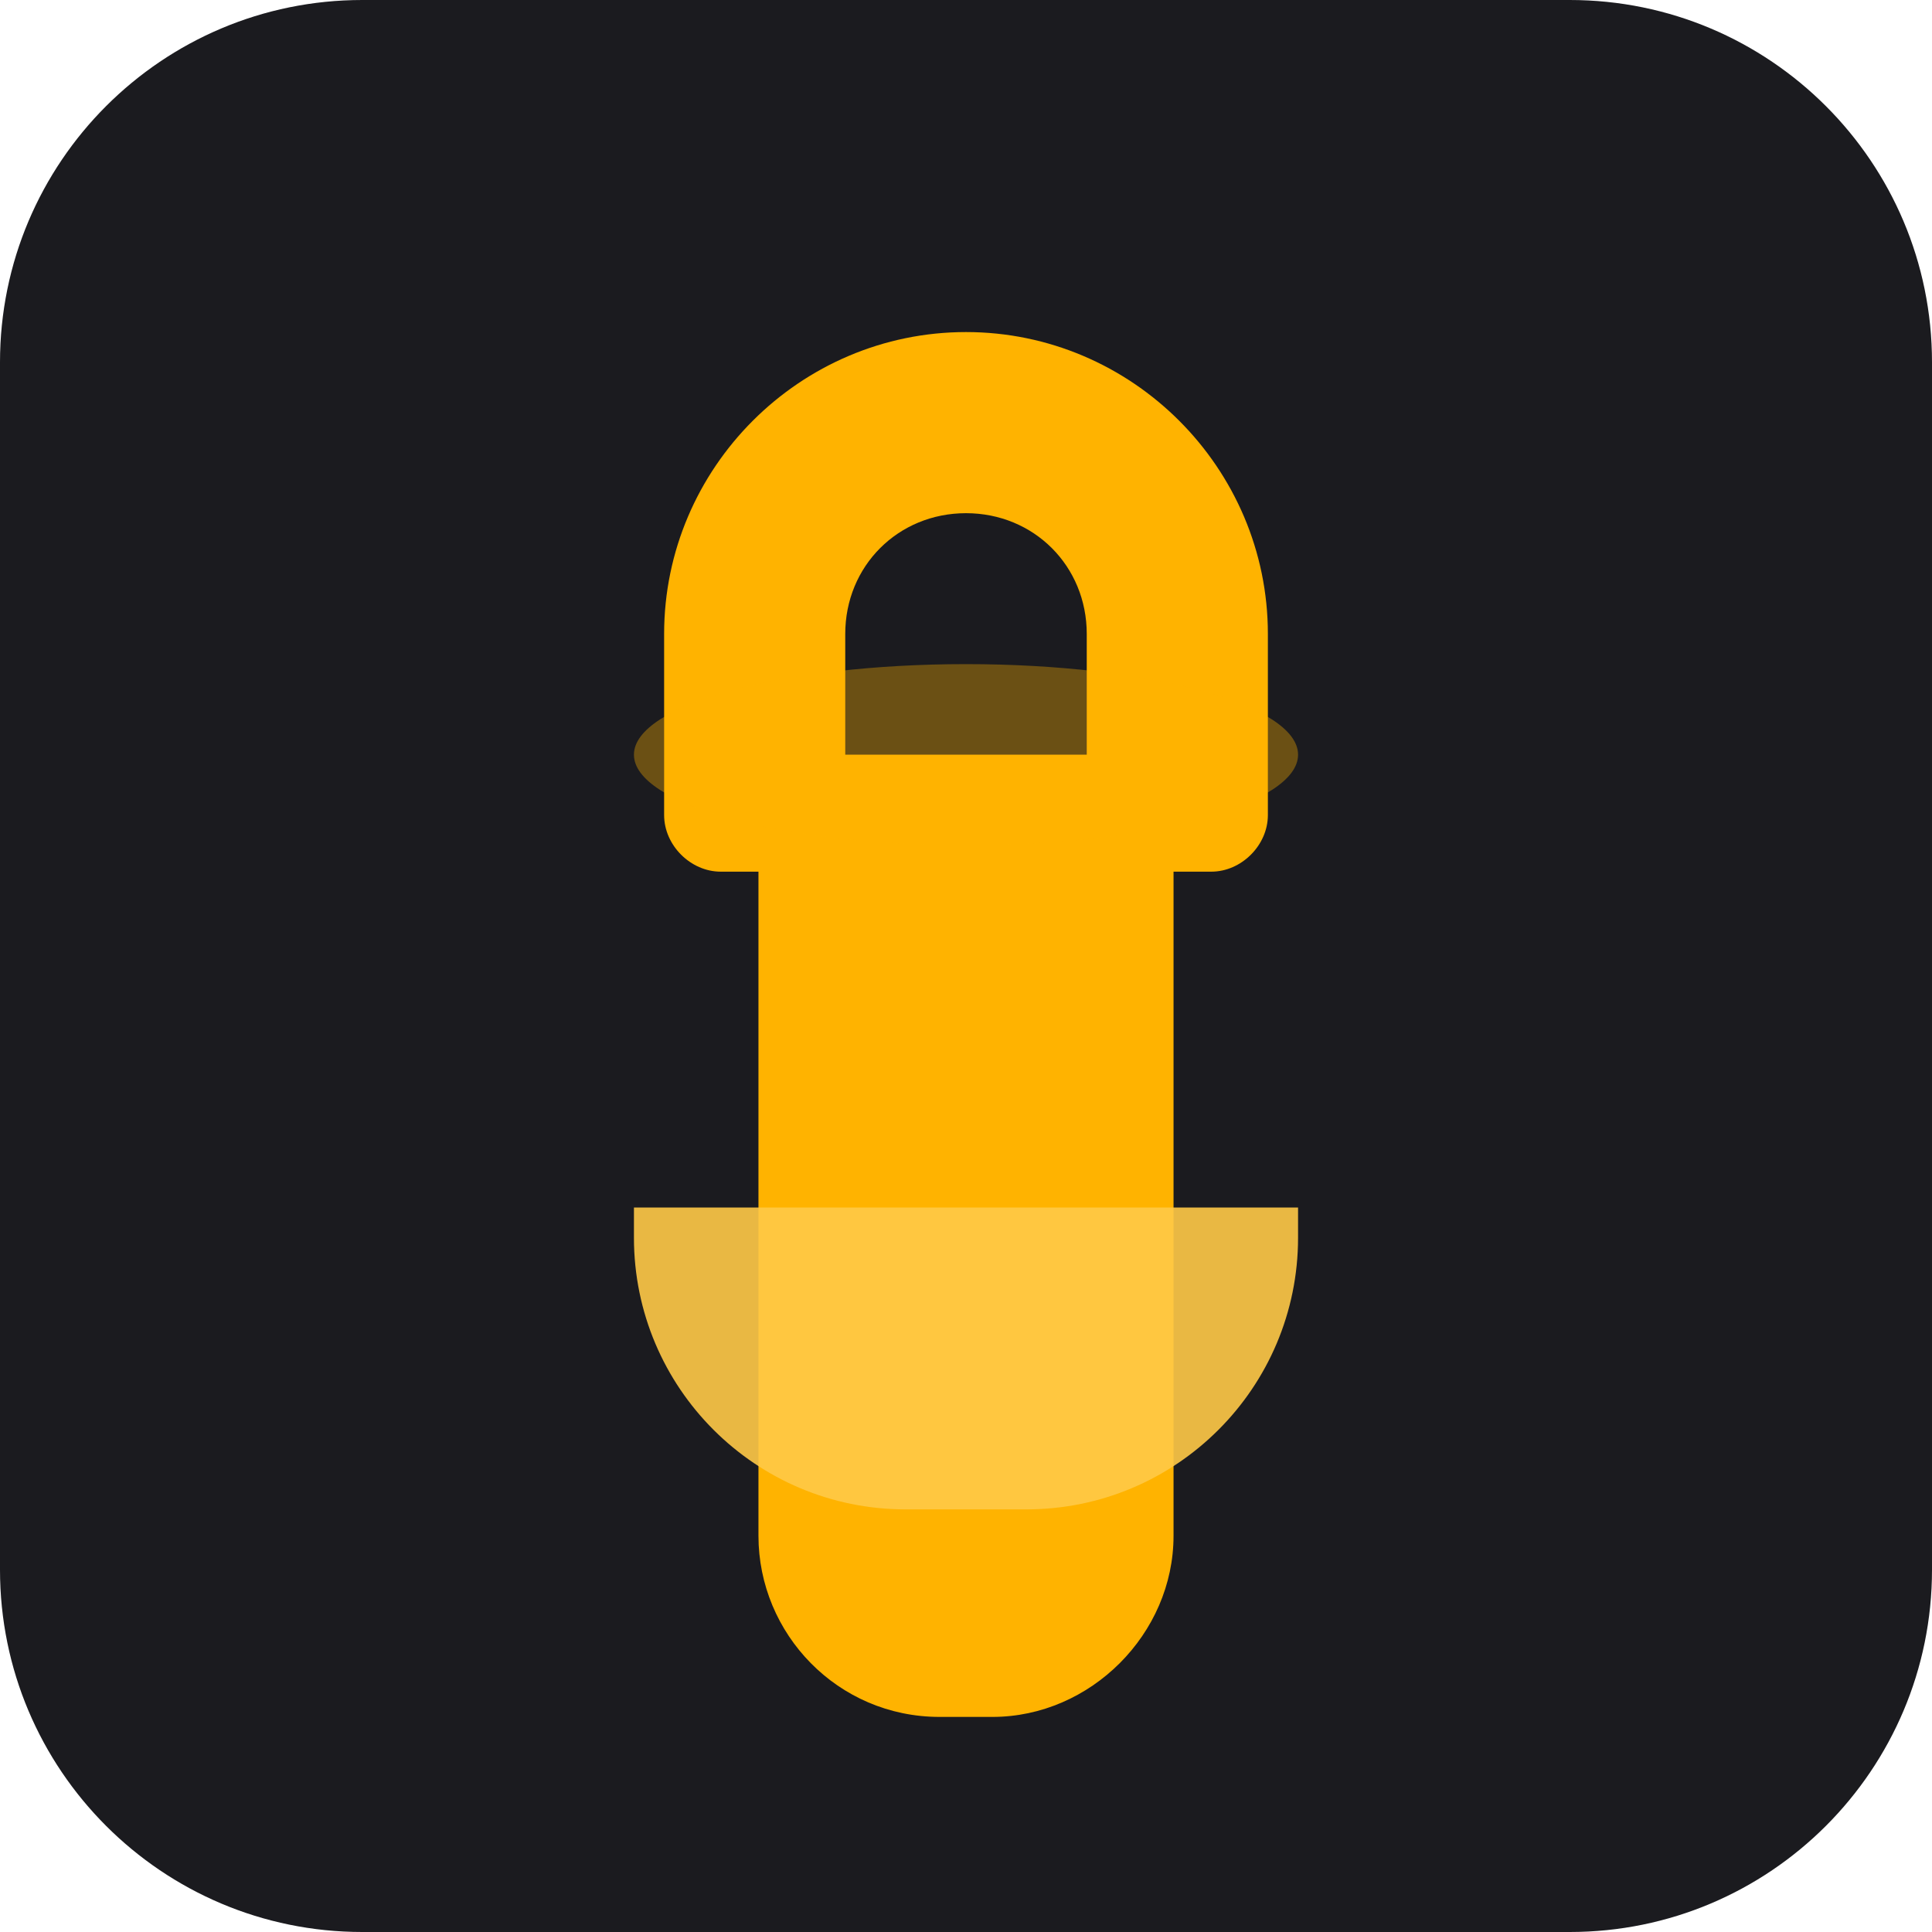
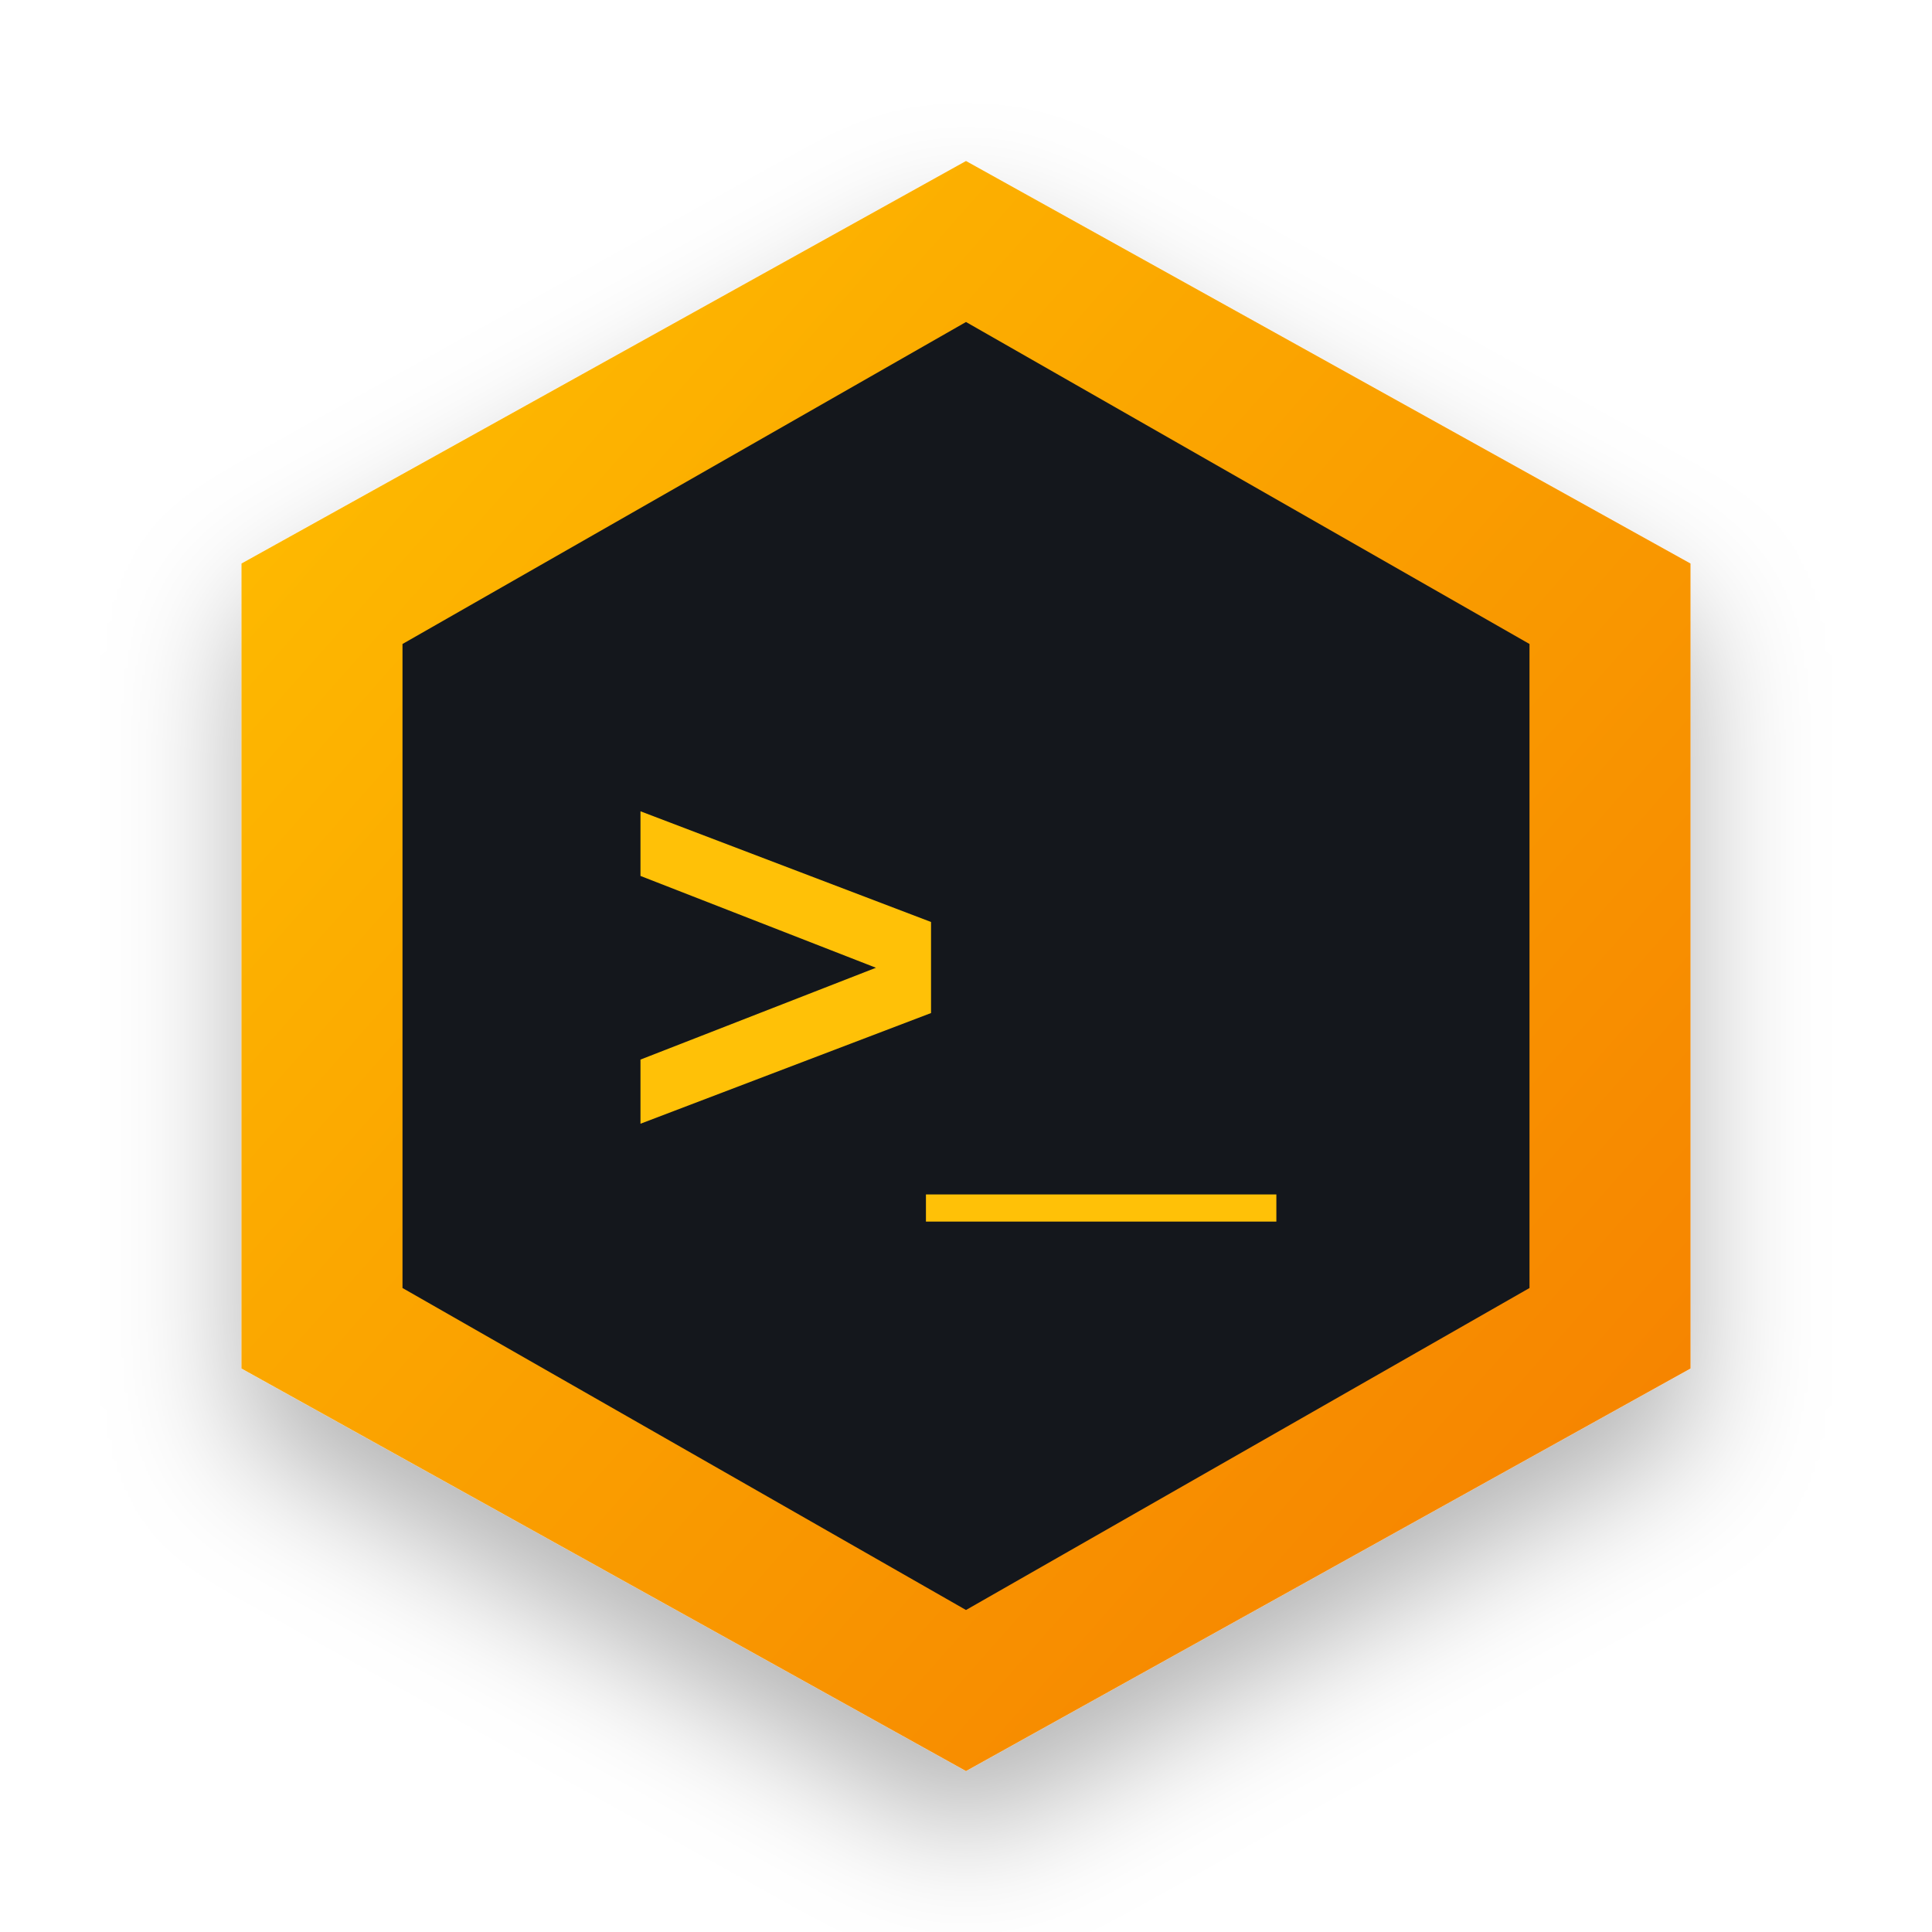
- <svg xmlns="http://www.w3.org/2000/svg" viewBox="0 0 512 512" role="img" aria-label="Honey">
-   <rect width="512" height="512" rx="96" fill="#1b1b1f" />
-   <g fill="#ffb300">
-     <path d="M256 88c-44 0-80 36-80 80v48c0 8 7 15 15 15h10v176c0 26 21 48 48 48h14c26 0 48-22 48-48V231h10c8 0 15-7 15-15v-48c0-44-36-80-80-80zm0 48c18 0 32 14 32 32v32h-64v-32c0-18 14-32 32-32z" />
-     <ellipse cx="256" cy="200" rx="88" ry="24" opacity=".35" />
+ <svg xmlns="http://www.w3.org/2000/svg" viewBox="0 0 120 120" width="120" height="120">
+   <defs>
+     <linearGradient id="honeyGrad" x1="0%" y1="0%" x2="100%" y2="100%">
+       <stop offset="0%" stop-color="#FFC107" />
+       <stop offset="100%" stop-color="#F57C00" />
+     </linearGradient>
+     <filter id="shadow" x="-10%" y="-10%" width="120%" height="120%">
+       <feDropShadow dx="0" dy="4" stdDeviation="4" flood-opacity="0.3" />
+     </filter>
+   </defs>
+   <polygon points="60,10 105,35 105,85 60,110 15,85 15,35" fill="url(#honeyGrad)" filter="url(#shadow)" />
+   <polygon points="60,20 95,40 95,80 60,100 25,80 25,40" fill="#14171c" />
+   <g transform="translate(38, 72)">
+     <text font-family="monospace, Consolas, 'Courier New'" font-size="36" font-weight="900" fill="#FFC107" letter-spacing="-2">&gt;_</text>
  </g>
-   <path fill="#ffc947" d="M168 320h176v8a72 72 0 01-72 72h-32a72 72 0 01-72-72v-8z" opacity=".9" />
</svg>
